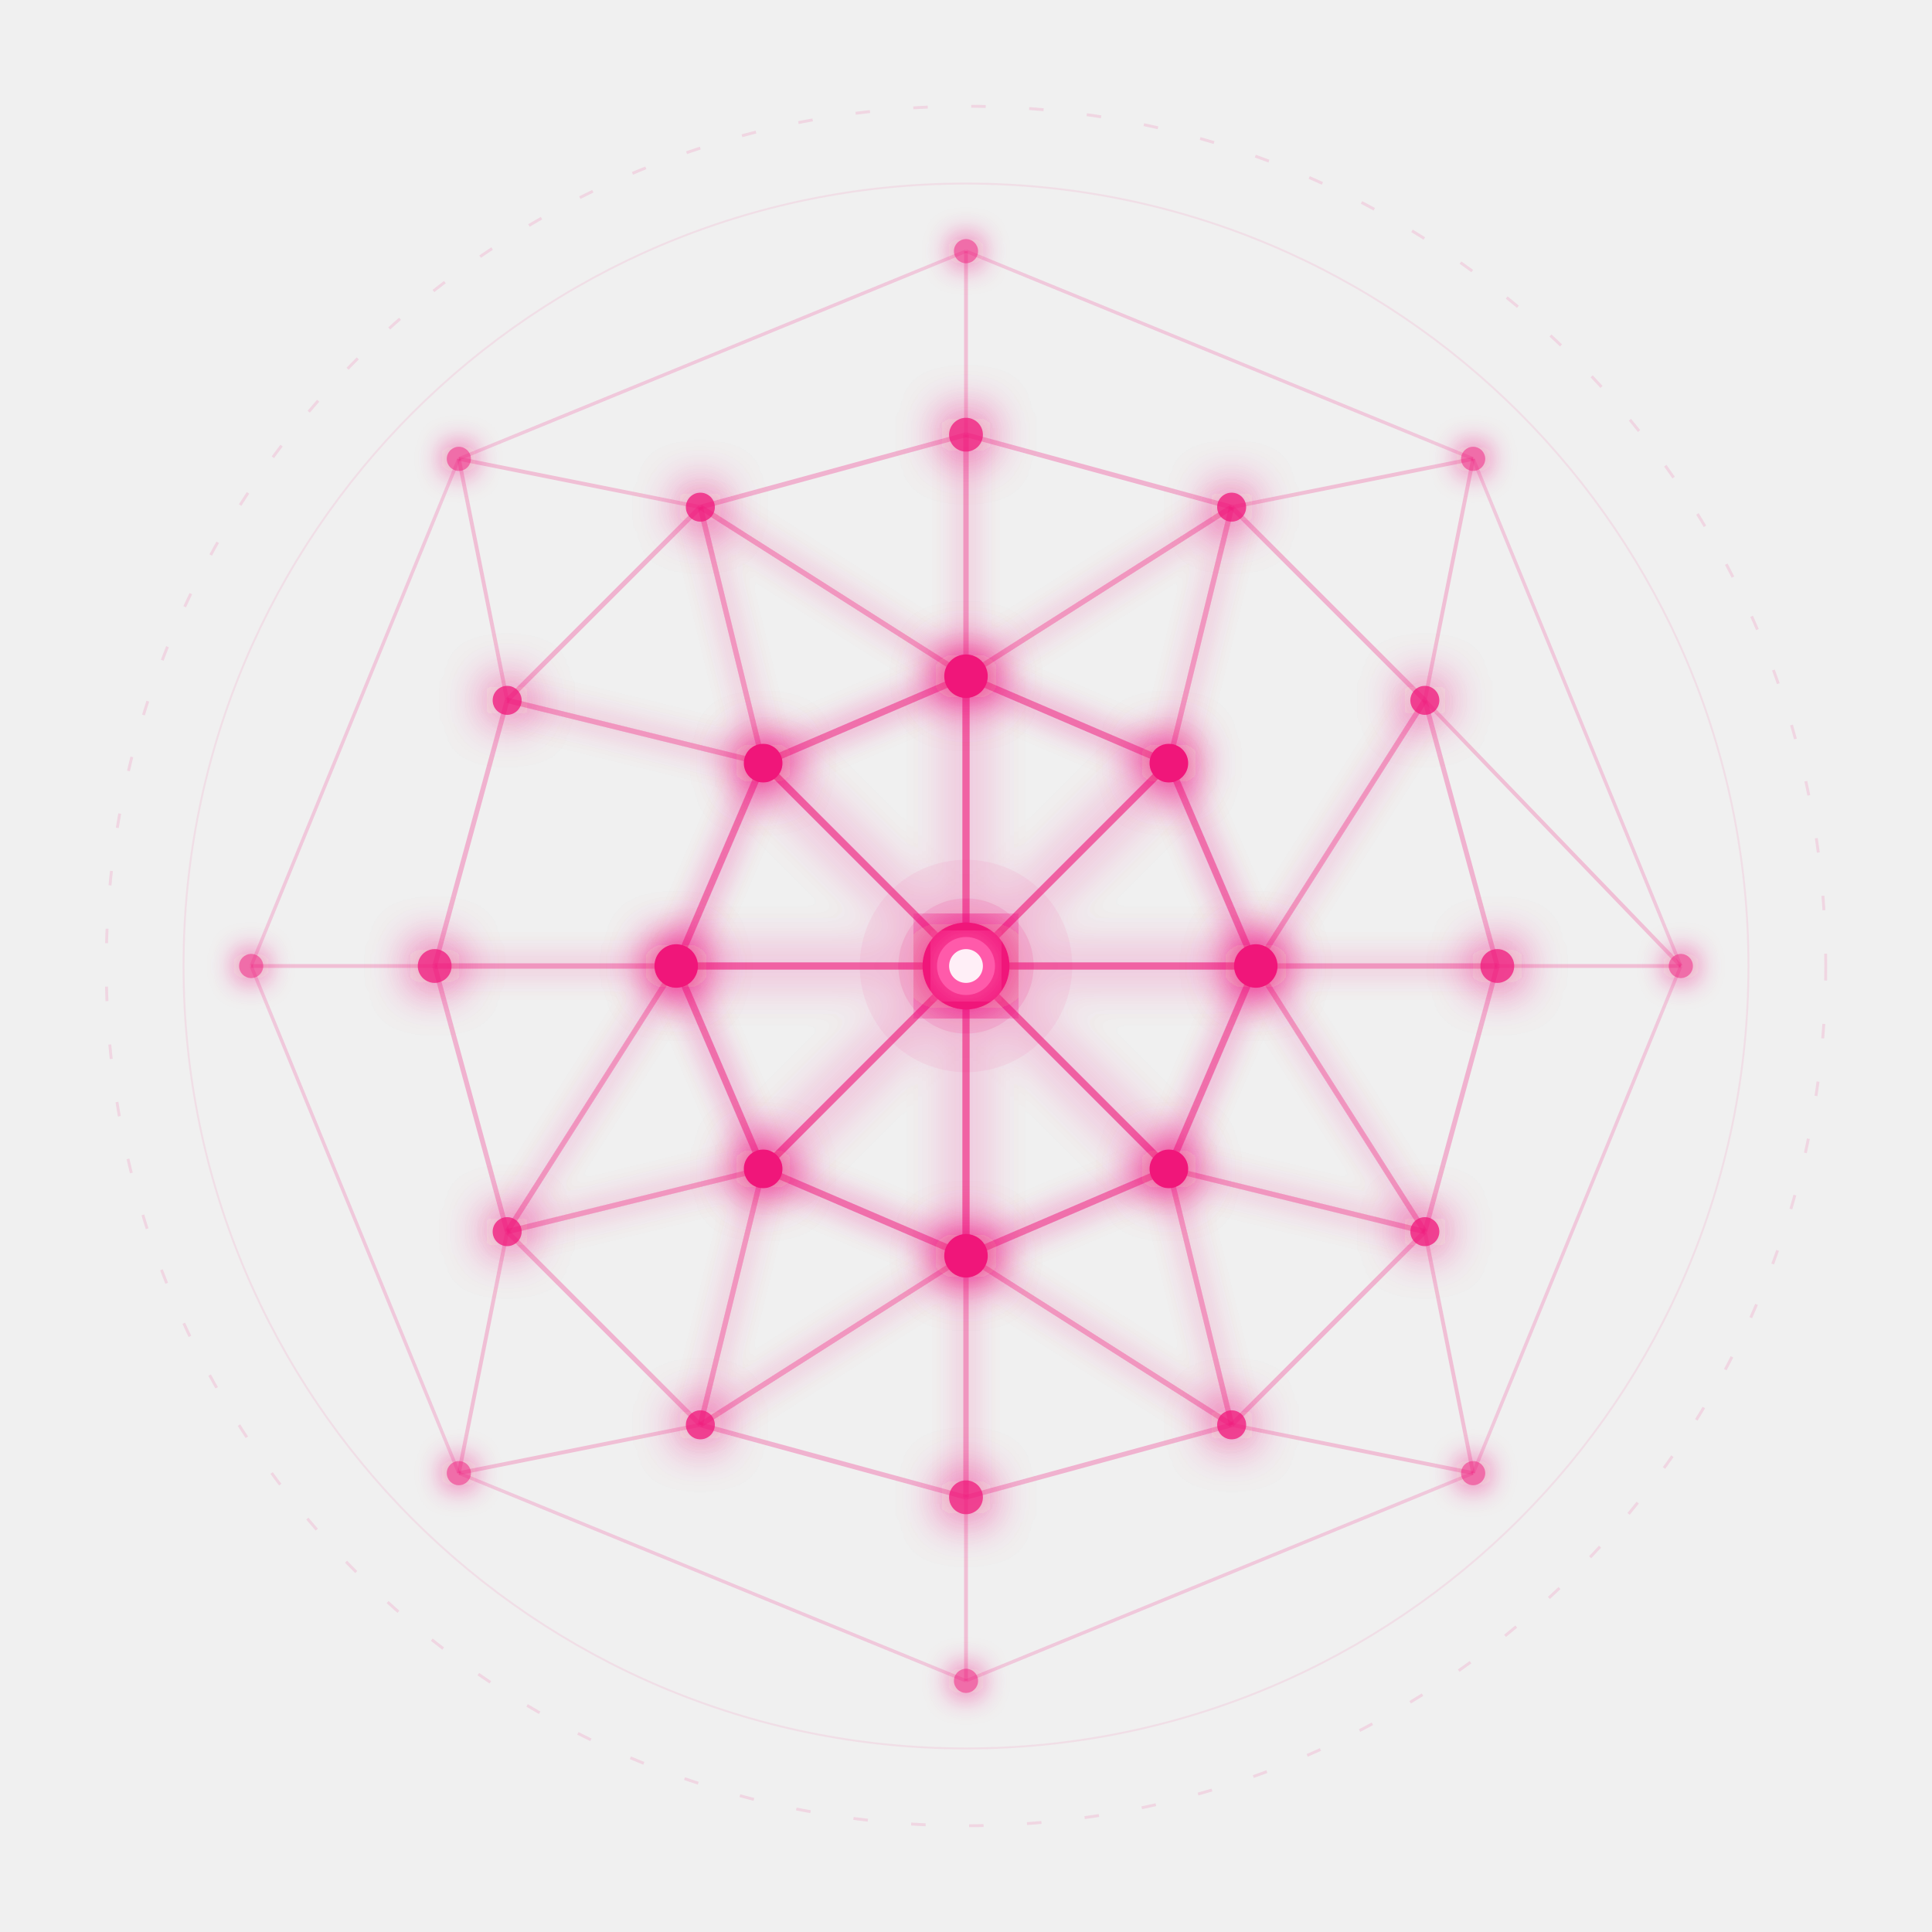
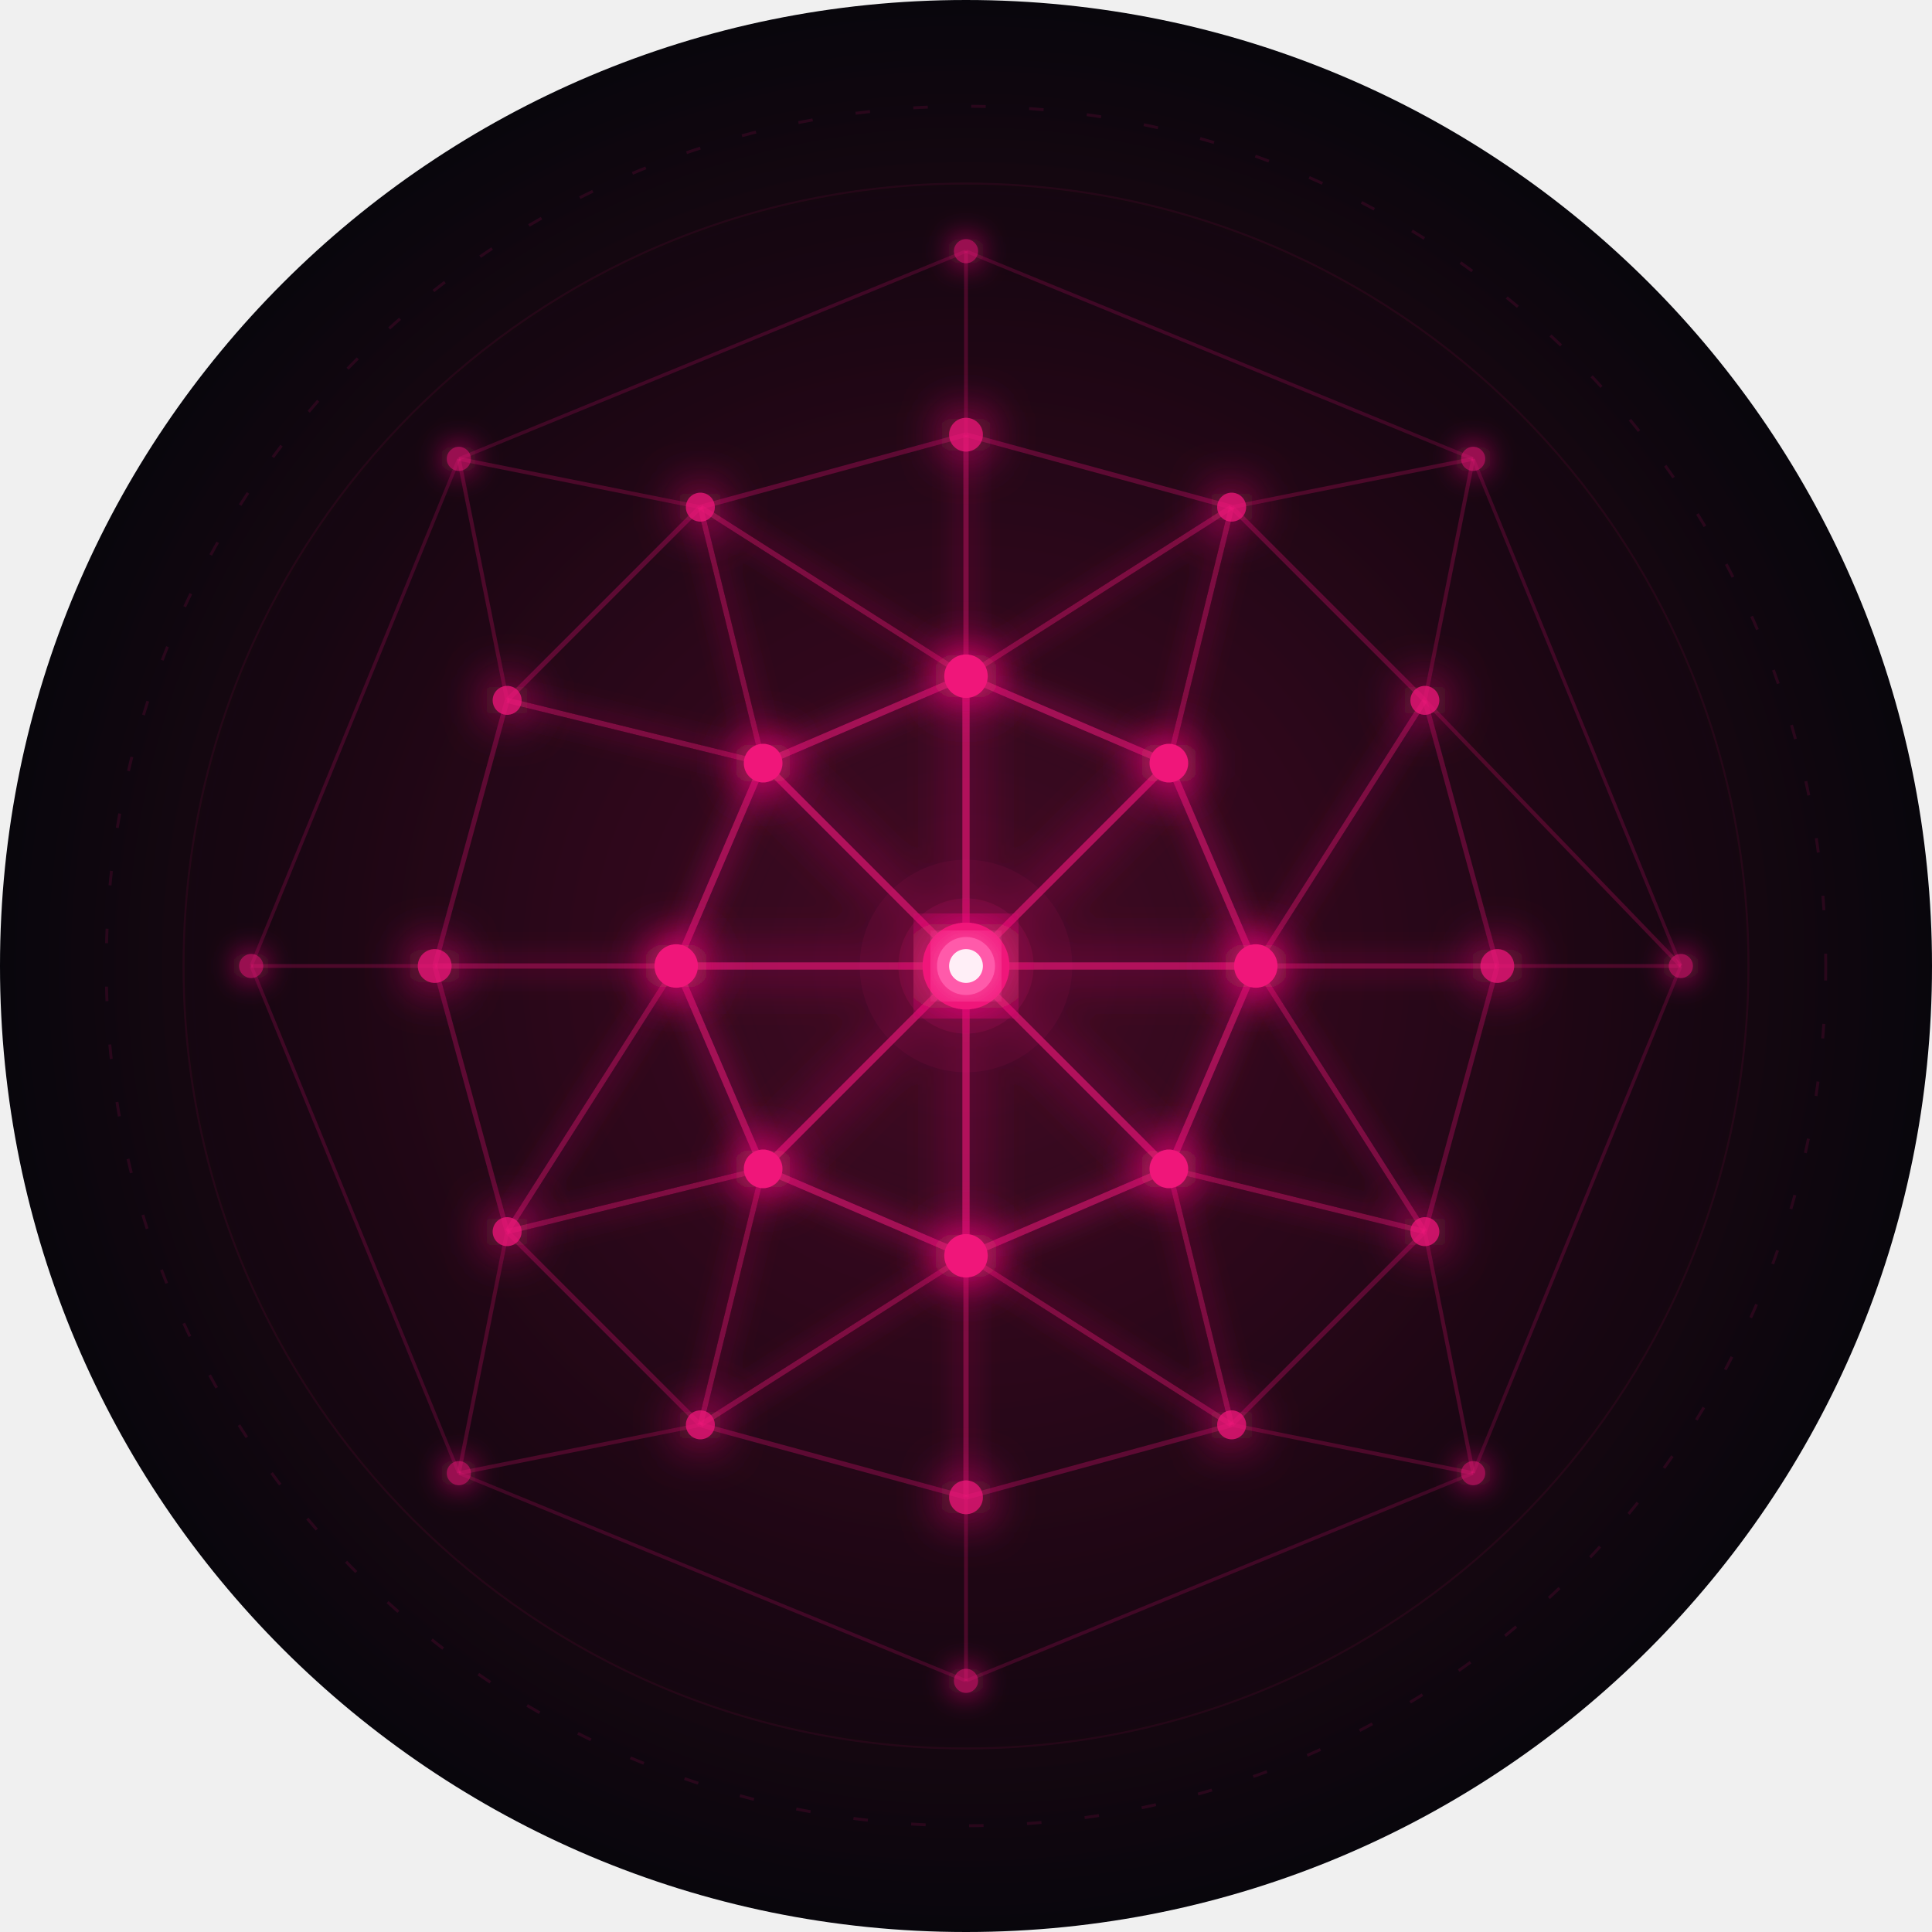
<svg xmlns="http://www.w3.org/2000/svg" viewBox="0 0 400 400" width="400" height="400">
  <defs>
    <filter id="gs">
      <feGaussianBlur stdDeviation="3" result="b" />
      <feMerge>
        <feMergeNode in="b" />
        <feMergeNode in="b" />
        <feMergeNode in="SourceGraphic" />
      </feMerge>
    </filter>
    <filter id="gm">
      <feGaussianBlur stdDeviation="5" result="b" />
      <feMerge>
        <feMergeNode in="b" />
        <feMergeNode in="b" />
        <feMergeNode in="SourceGraphic" />
      </feMerge>
    </filter>
    <filter id="gl">
      <feGaussianBlur stdDeviation="10" result="b" />
      <feMerge>
        <feMergeNode in="b" />
        <feMergeNode in="b" />
        <feMergeNode in="b" />
        <feMergeNode in="SourceGraphic" />
      </feMerge>
    </filter>
    <radialGradient id="bg" cx="50%" cy="50%" r="50%">
      <stop offset="0%" stop-color="#1e0812" />
      <stop offset="60%" stop-color="#10050d" />
      <stop offset="100%" stop-color="#08060c" />
    </radialGradient>
    <radialGradient id="aura" cx="50%" cy="50%" r="50%">
      <stop offset="0%" stop-color="#f0147a" stop-opacity="0.18" />
      <stop offset="100%" stop-color="#f0147a" stop-opacity="0" />
    </radialGradient>
  </defs>
+   <circle cx="200" cy="200" r="200" fill="url(#bg)" />
+   <circle cx="200" cy="200" r="200" fill="url(#aura)" />
  <circle cx="200" cy="200" r="178" fill="none" stroke="#f0147a" stroke-width="0.6" stroke-opacity="0.12" stroke-dasharray="3 9" />
  <circle cx="200" cy="200" r="162" fill="none" stroke="#f0147a" stroke-width="0.4" stroke-opacity="0.08" />
  <g stroke="#f0147a" stroke-width="0.7" stroke-opacity="0.18">
    <line x1="348" y1="200" x2="305" y2="305" />
    <line x1="305" y1="305" x2="200" y2="348" />
    <line x1="200" y1="348" x2="95" y2="305" />
    <line x1="95" y1="305" x2="52" y2="200" />
    <line x1="52" y1="200" x2="95" y2="95" />
    <line x1="95" y1="95" x2="200" y2="52" />
    <line x1="200" y1="52" x2="305" y2="95" />
    <line x1="305" y1="95" x2="348" y2="200" />
  </g>
  <g stroke="#f0147a" stroke-width="0.8" stroke-opacity="0.22">
    <line x1="348" y1="200" x2="310" y2="200" />
    <line x1="348" y1="200" x2="295" y2="145" />
    <line x1="305" y1="95" x2="295" y2="145" />
    <line x1="305" y1="95" x2="255" y2="105" />
    <line x1="200" y1="52" x2="200" y2="90" />
    <line x1="95" y1="95" x2="145" y2="105" />
    <line x1="95" y1="95" x2="105" y2="145" />
    <line x1="52" y1="200" x2="90" y2="200" />
    <line x1="95" y1="305" x2="105" y2="255" />
    <line x1="95" y1="305" x2="145" y2="295" />
    <line x1="200" y1="348" x2="200" y2="310" />
    <line x1="305" y1="305" x2="255" y2="295" />
    <line x1="305" y1="305" x2="295" y2="255" />
  </g>
  <g stroke="#f0147a" stroke-width="1" stroke-opacity="0.28">
    <line x1="310" y1="200" x2="295" y2="255" />
    <line x1="295" y1="255" x2="255" y2="295" />
    <line x1="255" y1="295" x2="200" y2="310" />
    <line x1="200" y1="310" x2="145" y2="295" />
    <line x1="145" y1="295" x2="105" y2="255" />
    <line x1="105" y1="255" x2="90" y2="200" />
    <line x1="90" y1="200" x2="105" y2="145" />
    <line x1="105" y1="145" x2="145" y2="105" />
    <line x1="145" y1="105" x2="200" y2="90" />
    <line x1="200" y1="90" x2="255" y2="105" />
    <line x1="255" y1="105" x2="295" y2="145" />
    <line x1="295" y1="145" x2="310" y2="200" />
  </g>
  <g stroke="#f0147a" stroke-width="1.1" stroke-opacity="0.35" filter="url(#gs)">
    <line x1="310" y1="200" x2="260" y2="200" />
    <line x1="295" y1="255" x2="242" y2="242" />
    <line x1="255" y1="295" x2="200" y2="260" />
    <line x1="200" y1="310" x2="200" y2="260" />
    <line x1="145" y1="295" x2="158" y2="242" />
    <line x1="105" y1="255" x2="158" y2="242" />
    <line x1="90" y1="200" x2="140" y2="200" />
    <line x1="105" y1="145" x2="158" y2="158" />
    <line x1="145" y1="105" x2="200" y2="140" />
    <line x1="200" y1="90" x2="200" y2="140" />
    <line x1="255" y1="105" x2="242" y2="158" />
    <line x1="295" y1="145" x2="260" y2="200" />
    <line x1="295" y1="255" x2="260" y2="200" />
    <line x1="255" y1="295" x2="242" y2="242" />
    <line x1="145" y1="295" x2="200" y2="260" />
    <line x1="105" y1="255" x2="140" y2="200" />
    <line x1="145" y1="105" x2="158" y2="158" />
    <line x1="255" y1="105" x2="200" y2="140" />
  </g>
  <g stroke="#f0147a" stroke-width="1.4" stroke-opacity="0.5" filter="url(#gs)">
    <line x1="260" y1="200" x2="242" y2="242" />
    <line x1="242" y1="242" x2="200" y2="260" />
    <line x1="200" y1="260" x2="158" y2="242" />
    <line x1="158" y1="242" x2="140" y2="200" />
    <line x1="140" y1="200" x2="158" y2="158" />
    <line x1="158" y1="158" x2="200" y2="140" />
    <line x1="200" y1="140" x2="242" y2="158" />
    <line x1="242" y1="158" x2="260" y2="200" />
  </g>
  <g stroke="#f0147a" stroke-width="1.5" stroke-opacity="0.6" filter="url(#gm)">
    <line x1="200" y1="200" x2="260" y2="200" />
    <line x1="200" y1="200" x2="242" y2="242" />
    <line x1="200" y1="200" x2="200" y2="260" />
    <line x1="200" y1="200" x2="158" y2="242" />
    <line x1="200" y1="200" x2="140" y2="200" />
    <line x1="200" y1="200" x2="158" y2="158" />
    <line x1="200" y1="200" x2="200" y2="140" />
    <line x1="200" y1="200" x2="242" y2="158" />
  </g>
  <g fill="#f0147a" opacity="0.6" filter="url(#gs)">
    <circle cx="348" cy="200" r="2.5" />
    <circle cx="305" cy="305" r="2.5" />
    <circle cx="200" cy="348" r="2.5" />
    <circle cx="95" cy="305" r="2.5" />
    <circle cx="52" cy="200" r="2.5" />
    <circle cx="95" cy="95" r="2.5" />
    <circle cx="200" cy="52" r="2.5" />
    <circle cx="305" cy="95" r="2.5" />
  </g>
  <g fill="#f0147a" opacity="0.8" filter="url(#gm)">
    <circle cx="310" cy="200" r="3.5" />
    <circle cx="295" cy="255" r="3" />
    <circle cx="255" cy="295" r="3" />
    <circle cx="200" cy="310" r="3.5" />
    <circle cx="145" cy="295" r="3" />
    <circle cx="105" cy="255" r="3" />
    <circle cx="90" cy="200" r="3.5" />
    <circle cx="105" cy="145" r="3" />
    <circle cx="145" cy="105" r="3" />
    <circle cx="200" cy="90" r="3.5" />
    <circle cx="255" cy="105" r="3" />
    <circle cx="295" cy="145" r="3" />
  </g>
  <g fill="#f0147a" filter="url(#gm)">
    <circle cx="260" cy="200" r="4.5" />
    <circle cx="242" cy="242" r="4" />
    <circle cx="200" cy="260" r="4.5" />
    <circle cx="158" cy="242" r="4" />
    <circle cx="140" cy="200" r="4.5" />
    <circle cx="158" cy="158" r="4" />
    <circle cx="200" cy="140" r="4.5" />
    <circle cx="242" cy="158" r="4" />
  </g>
  <circle cx="200" cy="200" r="22" fill="#f0147a" opacity="0.06" />
  <circle cx="200" cy="200" r="14" fill="#f0147a" opacity="0.12" />
  <circle cx="200" cy="200" r="9" fill="#f0147a" filter="url(#gl)" />
  <circle cx="200" cy="200" r="6" fill="#ff5aaa" filter="url(#gm)" />
  <circle cx="200" cy="200" r="3.5" fill="#ffffff" opacity="0.9" />
</svg>
